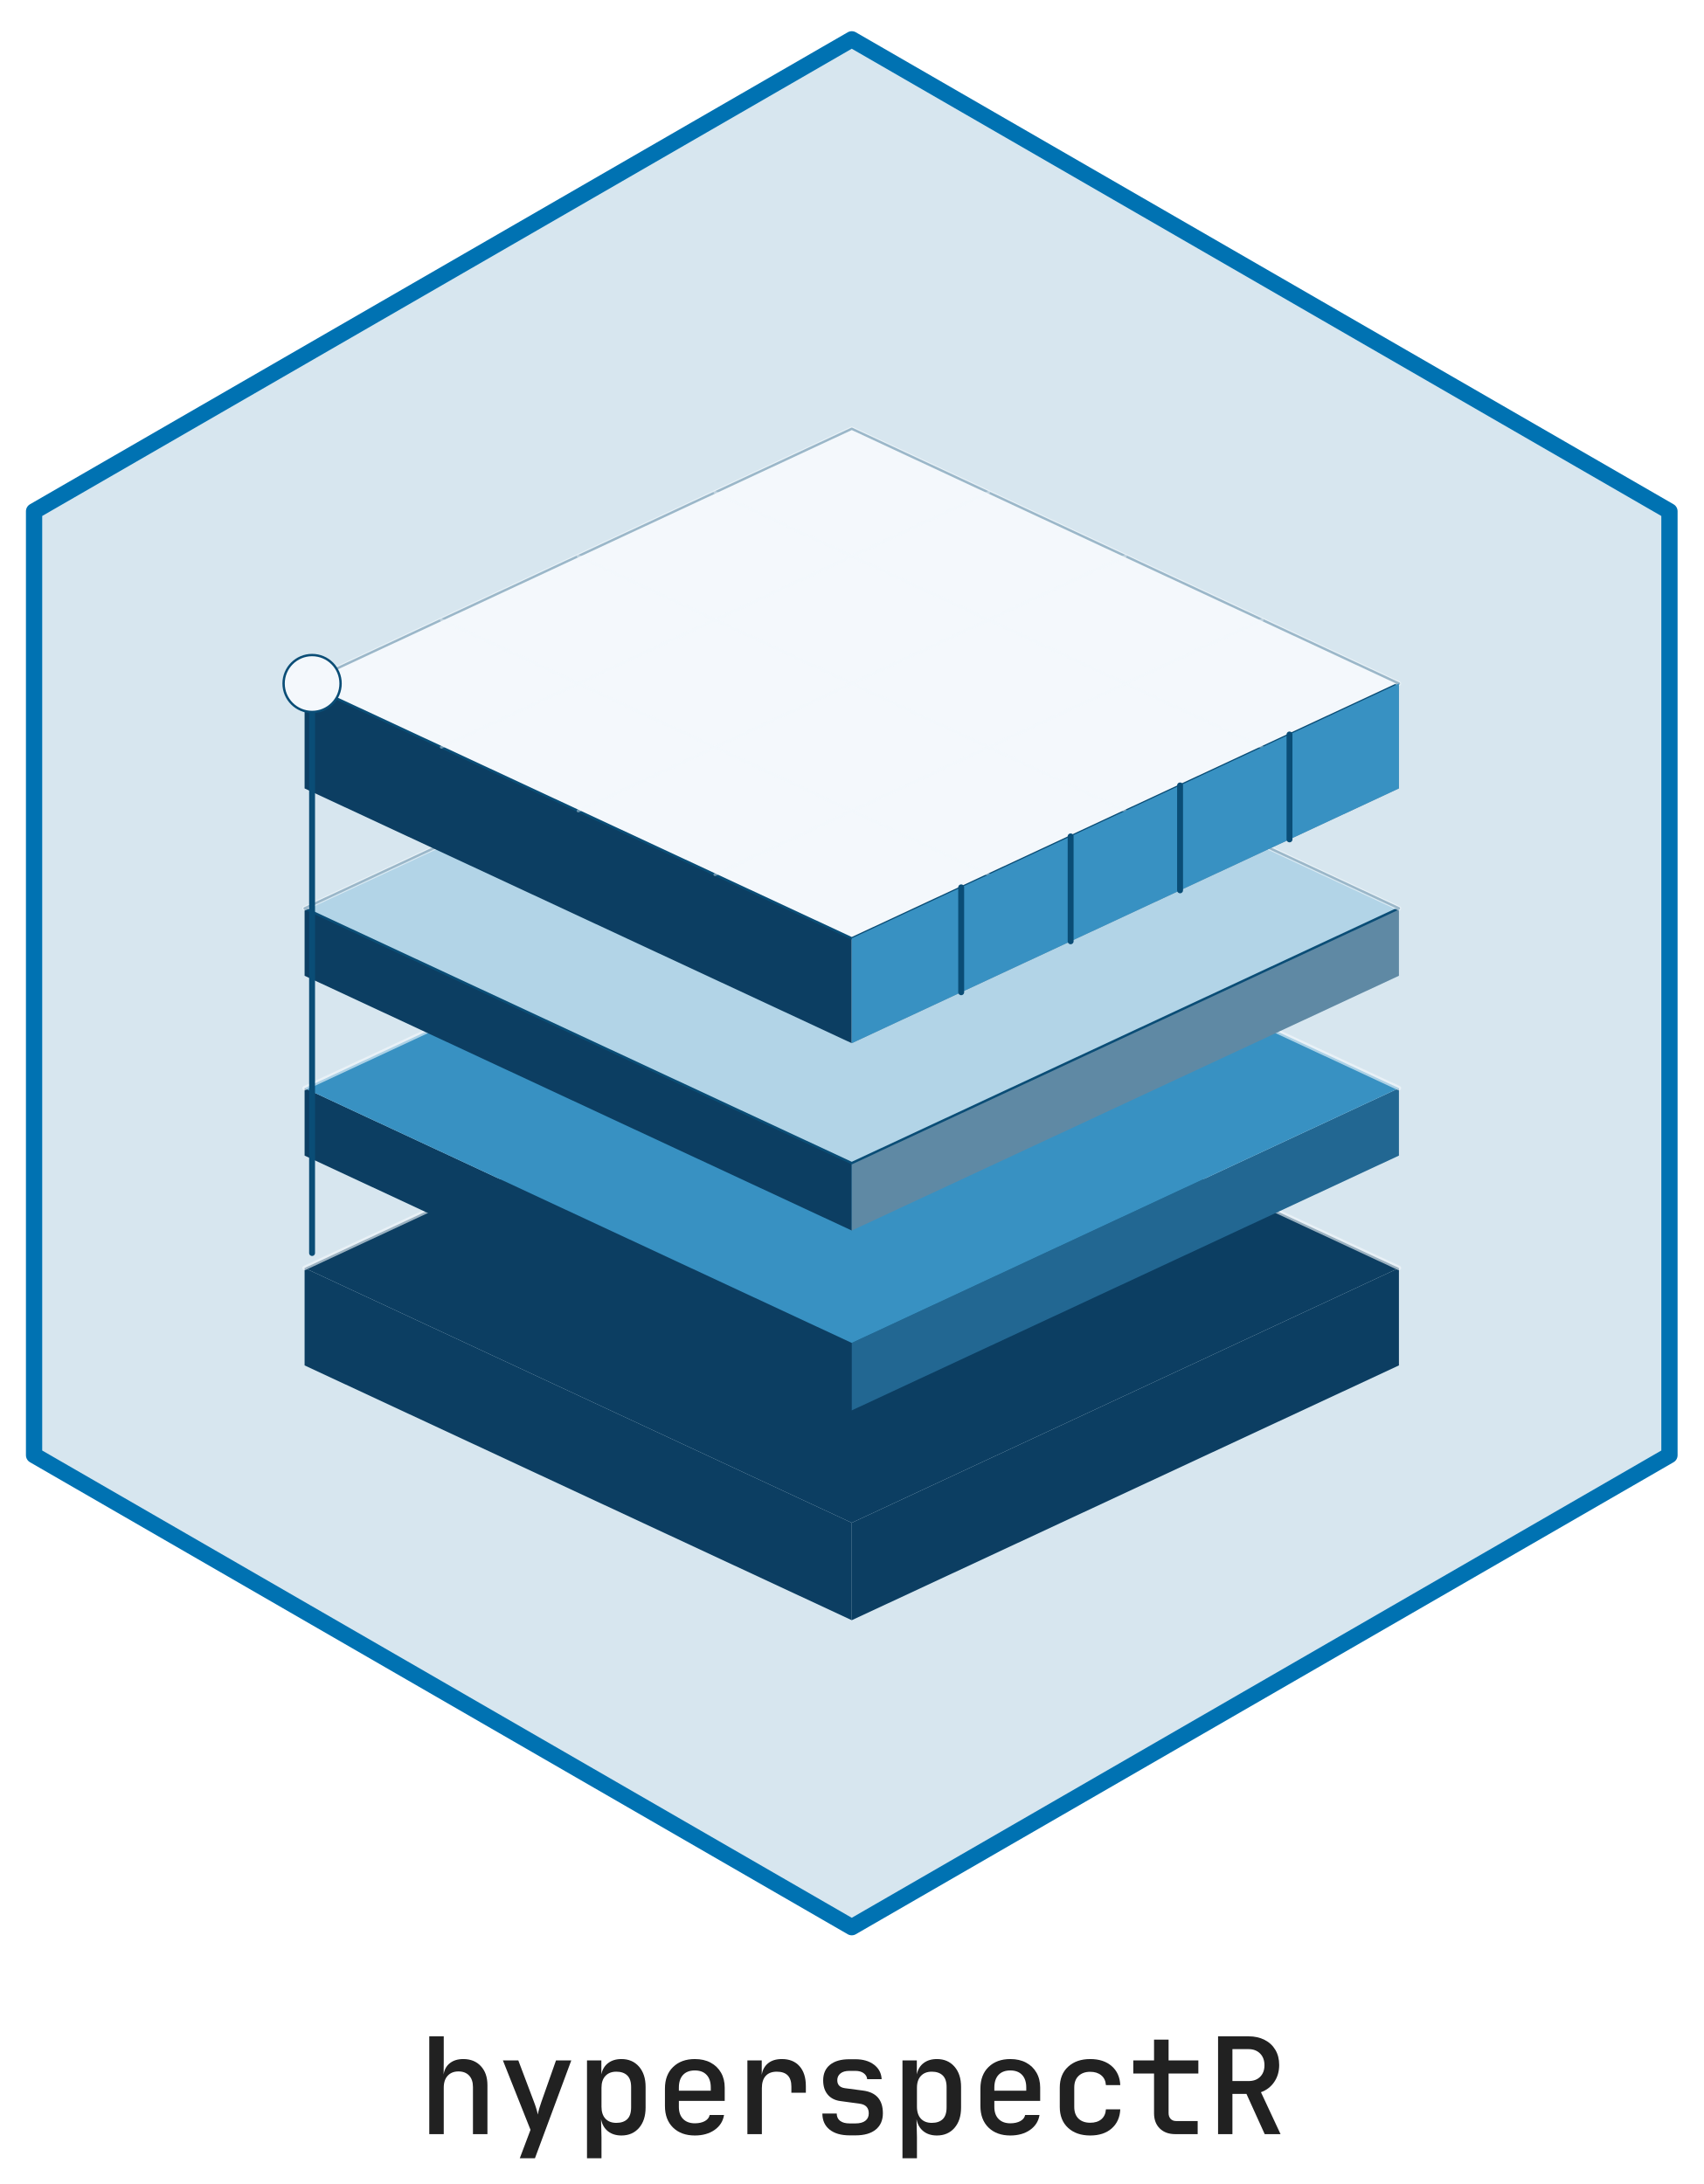
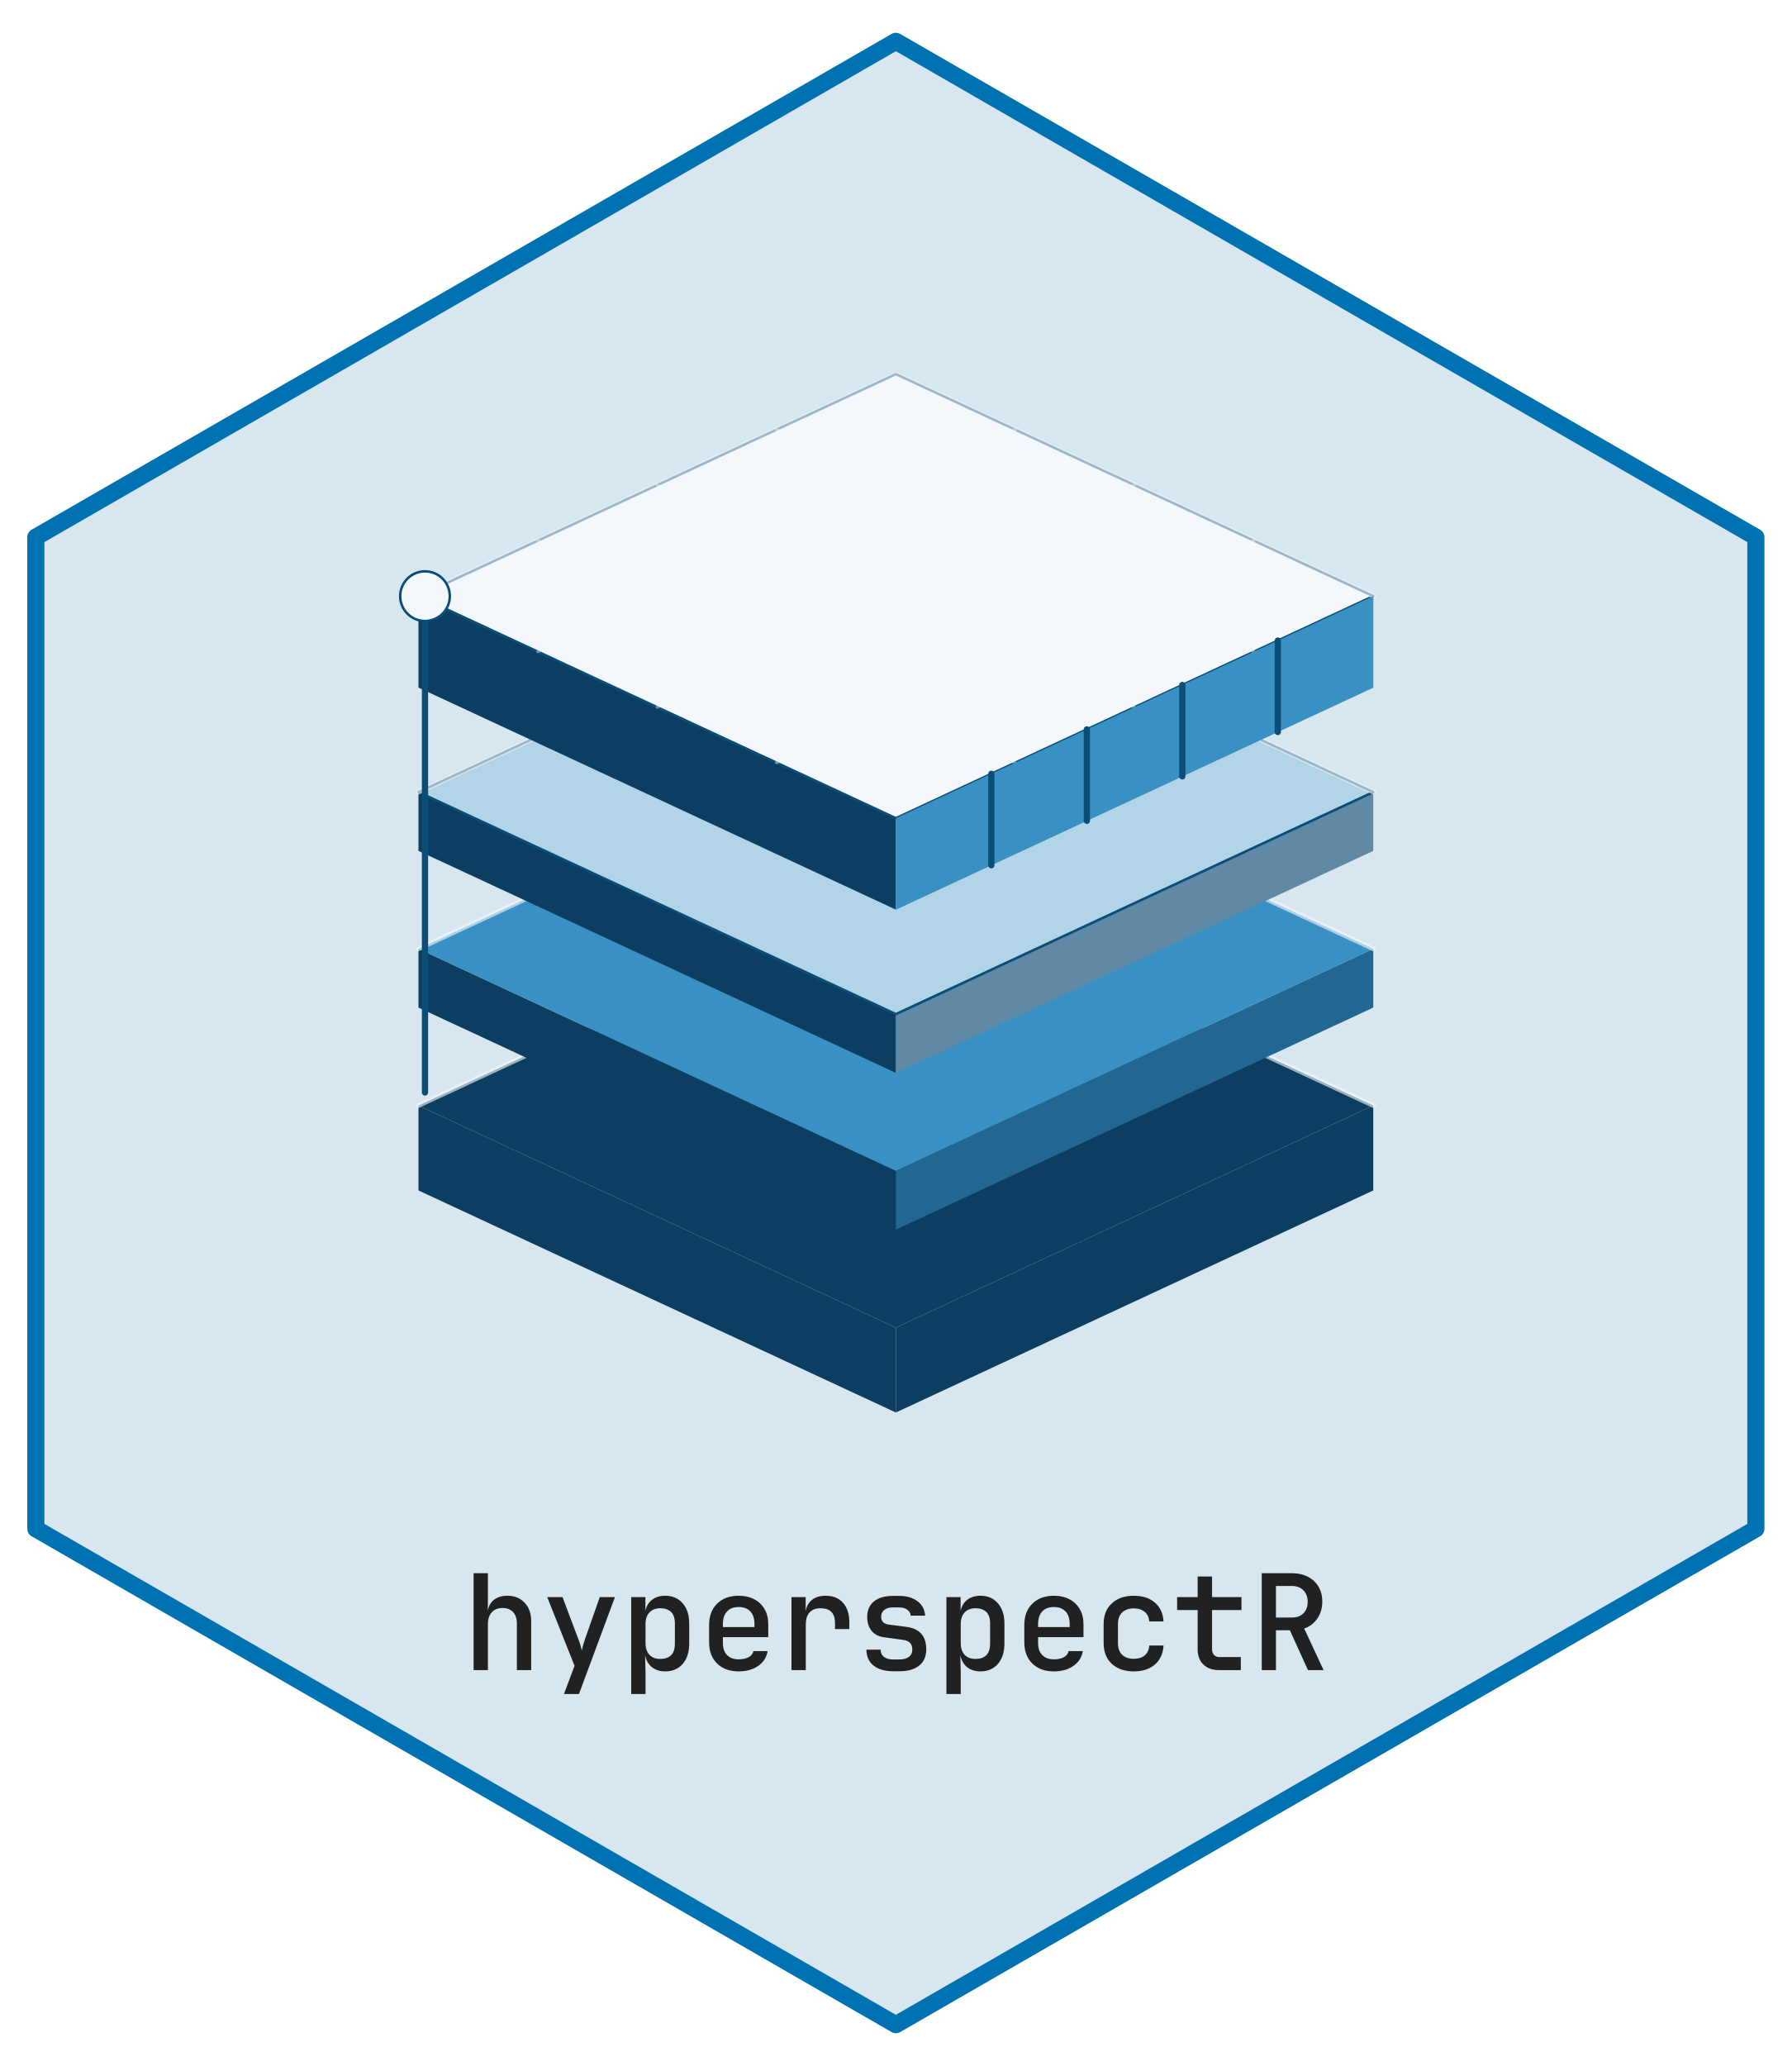
- <svg xmlns="http://www.w3.org/2000/svg" xmlns:xlink="http://www.w3.org/1999/xlink" width="432pt" height="554pt" viewBox="0 0 432 554">
+ <svg xmlns="http://www.w3.org/2000/svg" xmlns:xlink="http://www.w3.org/1999/xlink" width="432pt" height="498pt" viewBox="0 0 432 498">
  <defs>
    <g>
      <g id="glyph-0-0">
-         <path d="M 2.859 0 L 2.859 -24.812 L 6.531 -24.812 L 6.531 -18.703 L 6.5 -15.125 C 6.676 -16.352 7.203 -17.312 8.078 -18 C 8.953 -18.695 10.086 -19.047 11.484 -19.047 C 13.348 -19.047 14.832 -18.445 15.938 -17.25 C 17.051 -16.062 17.609 -14.457 17.609 -12.438 L 17.609 0 L 13.938 0 L 13.938 -11.938 C 13.938 -13.207 13.609 -14.188 12.953 -14.875 C 12.297 -15.562 11.398 -15.906 10.266 -15.906 C 9.109 -15.906 8.195 -15.539 7.531 -14.812 C 6.863 -14.094 6.531 -13.086 6.531 -11.797 L 6.531 0 Z M 2.859 0 " />
+         <path d="M 2.688 0 L 2.688 -23.359 L 6.141 -23.359 L 6.141 -17.594 L 6.109 -14.234 C 6.285 -15.391 6.781 -16.289 7.594 -16.938 C 8.414 -17.594 9.488 -17.922 10.812 -17.922 C 12.562 -17.922 13.957 -17.359 15 -16.234 C 16.051 -15.117 16.578 -13.613 16.578 -11.719 L 16.578 0 L 13.125 0 L 13.125 -11.234 C 13.125 -12.43 12.812 -13.352 12.188 -14 C 11.57 -14.645 10.727 -14.969 9.656 -14.969 C 8.57 -14.969 7.711 -14.625 7.078 -13.938 C 6.453 -13.258 6.141 -12.316 6.141 -11.109 L 6.141 0 Z M 2.688 0 " />
      </g>
      <g id="glyph-0-1">
-         <path d="M 5.812 6.125 L 8.531 -1.094 L 1.531 -18.703 L 5.438 -18.703 L 9.422 -8.156 C 9.617 -7.656 9.805 -7.109 9.984 -6.516 C 10.172 -5.93 10.301 -5.414 10.375 -4.969 C 10.457 -5.414 10.582 -5.93 10.75 -6.516 C 10.926 -7.109 11.102 -7.656 11.281 -8.156 L 15 -18.703 L 18.875 -18.703 L 9.656 6.125 Z M 5.812 6.125 " />
+         <path d="M 5.469 5.766 L 8.031 -1.031 L 1.438 -17.594 L 5.125 -17.594 L 8.859 -7.688 C 9.055 -7.207 9.238 -6.691 9.406 -6.141 C 9.57 -5.586 9.691 -5.098 9.766 -4.672 C 9.848 -5.098 9.969 -5.586 10.125 -6.141 C 10.289 -6.691 10.457 -7.207 10.625 -7.688 L 14.109 -17.594 L 17.766 -17.594 L 9.094 5.766 Z M 5.469 5.766 " />
      </g>
      <g id="glyph-0-2">
-         <path d="M 2.859 6.125 L 2.859 -18.703 L 6.5 -18.703 L 6.5 -15.156 C 6.75 -16.383 7.316 -17.336 8.203 -18.016 C 9.098 -18.703 10.227 -19.047 11.594 -19.047 C 13.445 -19.047 14.93 -18.406 16.047 -17.125 C 17.16 -15.844 17.719 -14.133 17.719 -12 L 17.719 -6.734 C 17.719 -4.578 17.16 -2.859 16.047 -1.578 C 14.93 -0.297 13.445 0.344 11.594 0.344 C 10.227 0.344 9.094 -0.008 8.188 -0.719 C 7.281 -1.438 6.703 -2.422 6.453 -3.672 L 6.422 -3.672 L 6.531 0.781 L 6.531 6.125 Z M 10.297 -2.859 C 11.473 -2.859 12.391 -3.164 13.047 -3.781 C 13.711 -4.406 14.047 -5.41 14.047 -6.797 L 14.047 -11.938 C 14.047 -13.289 13.711 -14.281 13.047 -14.906 C 12.391 -15.531 11.473 -15.844 10.297 -15.844 C 9.117 -15.844 8.195 -15.484 7.531 -14.766 C 6.863 -14.055 6.531 -13.055 6.531 -11.766 L 6.531 -6.969 C 6.531 -5.656 6.863 -4.641 7.531 -3.922 C 8.195 -3.211 9.117 -2.859 10.297 -2.859 Z M 10.297 -2.859 " />
+         <path d="M 2.688 5.766 L 2.688 -17.594 L 6.109 -17.594 L 6.109 -14.266 C 6.348 -15.422 6.883 -16.316 7.719 -16.953 C 8.562 -17.598 9.625 -17.922 10.906 -17.922 C 12.656 -17.922 14.051 -17.316 15.094 -16.109 C 16.145 -14.898 16.672 -13.297 16.672 -11.297 L 16.672 -6.344 C 16.672 -4.312 16.145 -2.691 15.094 -1.484 C 14.051 -0.285 12.656 0.312 10.906 0.312 C 9.625 0.312 8.555 -0.02 7.703 -0.688 C 6.859 -1.363 6.316 -2.285 6.078 -3.453 L 6.047 -3.453 L 6.141 0.734 L 6.141 5.766 Z M 9.703 -2.688 C 10.805 -2.688 11.664 -2.977 12.281 -3.562 C 12.906 -4.156 13.219 -5.102 13.219 -6.406 L 13.219 -11.234 C 13.219 -12.516 12.906 -13.445 12.281 -14.031 C 11.664 -14.613 10.805 -14.906 9.703 -14.906 C 8.586 -14.906 7.711 -14.566 7.078 -13.891 C 6.453 -13.223 6.141 -12.285 6.141 -11.078 L 6.141 -6.562 C 6.141 -5.32 6.453 -4.363 7.078 -3.688 C 7.711 -3.02 8.586 -2.688 9.703 -2.688 Z M 9.703 -2.688 " />
      </g>
      <g id="glyph-0-3">
-         <path d="M 10.203 0.344 C 7.91 0.344 6.07 -0.32 4.688 -1.656 C 3.312 -3 2.625 -4.828 2.625 -7.141 L 2.625 -11.562 C 2.625 -13.875 3.312 -15.695 4.688 -17.031 C 6.07 -18.375 7.91 -19.047 10.203 -19.047 C 11.742 -19.047 13.078 -18.742 14.203 -18.141 C 15.336 -17.535 16.219 -16.688 16.844 -15.594 C 17.469 -14.508 17.781 -13.242 17.781 -11.797 L 17.781 -8.438 L 6.156 -8.438 L 6.156 -6.906 C 6.156 -5.594 6.516 -4.57 7.234 -3.844 C 7.961 -3.113 8.953 -2.75 10.203 -2.75 C 11.223 -2.75 12.07 -2.938 12.75 -3.312 C 13.426 -3.688 13.832 -4.203 13.969 -4.859 L 17.609 -4.859 C 17.359 -3.273 16.555 -2.008 15.203 -1.062 C 13.859 -0.125 12.191 0.344 10.203 0.344 Z M 6.156 -11.797 L 6.156 -11.016 L 14.25 -11.016 L 14.25 -11.828 C 14.25 -13.211 13.895 -14.281 13.188 -15.031 C 12.488 -15.781 11.492 -16.156 10.203 -16.156 C 8.91 -16.156 7.91 -15.773 7.203 -15.016 C 6.504 -14.254 6.156 -13.18 6.156 -11.797 Z M 6.156 -11.797 " />
+         <path d="M 9.594 0.312 C 7.445 0.312 5.723 -0.312 4.422 -1.562 C 3.117 -2.82 2.469 -4.539 2.469 -6.719 L 2.469 -10.875 C 2.469 -13.051 3.117 -14.77 4.422 -16.031 C 5.723 -17.289 7.445 -17.922 9.594 -17.922 C 11.051 -17.922 12.312 -17.633 13.375 -17.062 C 14.438 -16.5 15.258 -15.707 15.844 -14.688 C 16.438 -13.664 16.734 -12.473 16.734 -11.109 L 16.734 -7.938 L 5.797 -7.938 L 5.797 -6.5 C 5.797 -5.258 6.133 -4.297 6.812 -3.609 C 7.5 -2.93 8.426 -2.594 9.594 -2.594 C 10.562 -2.594 11.363 -2.766 12 -3.109 C 12.633 -3.461 13.02 -3.953 13.156 -4.578 L 16.578 -4.578 C 16.336 -3.086 15.582 -1.898 14.312 -1.016 C 13.051 -0.129 11.477 0.312 9.594 0.312 Z M 5.797 -11.109 L 5.797 -10.375 L 13.406 -10.375 L 13.406 -11.141 C 13.406 -12.441 13.07 -13.441 12.406 -14.141 C 11.75 -14.848 10.812 -15.203 9.594 -15.203 C 8.383 -15.203 7.445 -14.844 6.781 -14.125 C 6.125 -13.414 5.797 -12.41 5.797 -11.109 Z M 5.797 -11.109 " />
      </g>
      <g id="glyph-0-4">
-         <path d="M 3.531 0 L 3.531 -18.703 L 7.172 -18.703 L 7.172 -15.031 C 7.359 -16.27 7.891 -17.25 8.766 -17.969 C 9.648 -18.688 10.82 -19.047 12.281 -19.047 C 14.195 -19.047 15.688 -18.441 16.75 -17.234 C 17.82 -16.035 18.359 -14.348 18.359 -12.172 L 18.359 -10.5 L 14.688 -10.5 L 14.688 -12.062 C 14.688 -14.582 13.453 -15.844 10.984 -15.844 C 9.754 -15.844 8.816 -15.484 8.172 -14.766 C 7.523 -14.055 7.203 -13.02 7.203 -11.656 L 7.203 0 Z M 3.531 0 " />
+         <path d="M 3.328 0 L 3.328 -17.594 L 6.75 -17.594 L 6.75 -14.141 C 6.926 -15.316 7.426 -16.238 8.25 -16.906 C 9.082 -17.582 10.18 -17.922 11.547 -17.922 C 13.359 -17.922 14.766 -17.352 15.766 -16.219 C 16.773 -15.094 17.281 -13.504 17.281 -11.453 L 17.281 -9.891 L 13.828 -9.891 L 13.828 -11.359 C 13.828 -13.723 12.664 -14.906 10.344 -14.906 C 9.188 -14.906 8.301 -14.566 7.688 -13.891 C 7.082 -13.223 6.781 -12.25 6.781 -10.969 L 6.781 0 Z M 3.328 0 " />
      </g>
      <g id="glyph-0-5">
-         <path d="M 9.453 0.312 C 7.297 0.312 5.602 -0.176 4.375 -1.156 C 3.156 -2.133 2.547 -3.492 2.547 -5.234 L 6.188 -5.234 C 6.188 -4.441 6.469 -3.82 7.031 -3.375 C 7.602 -2.938 8.41 -2.719 9.453 -2.719 L 10.953 -2.719 C 12.016 -2.719 12.836 -2.938 13.422 -3.375 C 14.016 -3.82 14.312 -4.453 14.312 -5.266 C 14.312 -6.691 13.551 -7.508 12.031 -7.719 L 7.109 -8.391 C 5.723 -8.578 4.648 -9.129 3.891 -10.047 C 3.129 -10.961 2.75 -12.16 2.75 -13.641 C 2.75 -15.336 3.328 -16.656 4.484 -17.594 C 5.641 -18.531 7.273 -19 9.391 -19 L 10.906 -19 C 12.863 -19 14.445 -18.535 15.656 -17.609 C 16.863 -16.68 17.504 -15.457 17.578 -13.938 L 13.906 -13.938 C 13.863 -14.551 13.57 -15.055 13.031 -15.453 C 12.5 -15.848 11.789 -16.047 10.906 -16.047 L 9.391 -16.047 C 8.41 -16.047 7.656 -15.828 7.125 -15.391 C 6.594 -14.961 6.328 -14.391 6.328 -13.672 C 6.328 -12.516 6.973 -11.844 8.266 -11.656 L 12.891 -11.047 C 16.223 -10.598 17.891 -8.68 17.891 -5.297 C 17.891 -3.516 17.285 -2.133 16.078 -1.156 C 14.879 -0.176 13.172 0.312 10.953 0.312 Z M 9.453 0.312 " />
+         <path d="M 8.891 0.281 C 6.867 0.281 5.281 -0.176 4.125 -1.094 C 2.977 -2.008 2.406 -3.285 2.406 -4.922 L 5.828 -4.922 C 5.828 -4.18 6.094 -3.602 6.625 -3.188 C 7.156 -2.77 7.91 -2.562 8.891 -2.562 L 10.297 -2.562 C 11.305 -2.562 12.086 -2.77 12.641 -3.188 C 13.191 -3.602 13.469 -4.191 13.469 -4.953 C 13.469 -6.297 12.754 -7.066 11.328 -7.266 L 6.688 -7.906 C 5.383 -8.07 4.375 -8.586 3.656 -9.453 C 2.945 -10.316 2.594 -11.441 2.594 -12.828 C 2.594 -14.43 3.133 -15.676 4.219 -16.562 C 5.312 -17.445 6.848 -17.891 8.828 -17.891 L 10.266 -17.891 C 12.109 -17.891 13.598 -17.453 14.734 -16.578 C 15.879 -15.703 16.484 -14.551 16.547 -13.125 L 13.094 -13.125 C 13.051 -13.695 12.773 -14.172 12.266 -14.547 C 11.766 -14.922 11.098 -15.109 10.266 -15.109 L 8.828 -15.109 C 7.91 -15.109 7.203 -14.906 6.703 -14.5 C 6.203 -14.094 5.953 -13.547 5.953 -12.859 C 5.953 -11.773 6.562 -11.145 7.781 -10.969 L 12.125 -10.406 C 15.258 -9.977 16.828 -8.172 16.828 -4.984 C 16.828 -3.305 16.258 -2.008 15.125 -1.094 C 14 -0.176 12.391 0.281 10.297 0.281 Z M 8.891 0.281 " />
      </g>
      <g id="glyph-0-6">
-         <path d="M 10.469 0.344 C 8.133 0.344 6.266 -0.301 4.859 -1.594 C 3.453 -2.883 2.75 -4.656 2.75 -6.906 L 2.75 -11.797 C 2.75 -14.035 3.453 -15.801 4.859 -17.094 C 6.266 -18.395 8.133 -19.047 10.469 -19.047 C 12.738 -19.047 14.551 -18.453 15.906 -17.266 C 17.27 -16.086 18 -14.477 18.094 -12.438 L 14.453 -12.438 C 14.379 -13.508 13.984 -14.336 13.266 -14.922 C 12.555 -15.516 11.625 -15.812 10.469 -15.812 C 9.227 -15.812 8.242 -15.461 7.516 -14.766 C 6.785 -14.078 6.422 -13.098 6.422 -11.828 L 6.422 -6.906 C 6.422 -5.613 6.785 -4.617 7.516 -3.922 C 8.242 -3.234 9.227 -2.891 10.469 -2.891 C 11.645 -2.891 12.582 -3.18 13.281 -3.766 C 13.988 -4.359 14.379 -5.203 14.453 -6.297 L 18.094 -6.297 C 18 -4.254 17.27 -2.633 15.906 -1.438 C 14.551 -0.25 12.738 0.344 10.469 0.344 Z M 10.469 0.344 " />
+         <path d="M 9.859 0.312 C 7.66 0.312 5.898 -0.289 4.578 -1.5 C 3.254 -2.719 2.594 -4.383 2.594 -6.5 L 2.594 -11.109 C 2.594 -13.211 3.254 -14.875 4.578 -16.094 C 5.898 -17.312 7.66 -17.922 9.859 -17.922 C 11.992 -17.922 13.695 -17.363 14.969 -16.25 C 16.25 -15.145 16.938 -13.633 17.031 -11.719 L 13.594 -11.719 C 13.531 -12.719 13.16 -13.492 12.484 -14.047 C 11.816 -14.598 10.941 -14.875 9.859 -14.875 C 8.68 -14.875 7.75 -14.547 7.062 -13.891 C 6.383 -13.242 6.047 -12.328 6.047 -11.141 L 6.047 -6.5 C 6.047 -5.281 6.383 -4.344 7.062 -3.688 C 7.75 -3.039 8.68 -2.719 9.859 -2.719 C 10.961 -2.719 11.844 -2.992 12.5 -3.547 C 13.164 -4.109 13.531 -4.898 13.594 -5.922 L 17.031 -5.922 C 16.938 -4.004 16.25 -2.484 14.969 -1.359 C 13.695 -0.242 11.992 0.312 9.859 0.312 Z M 9.859 0.312 " />
      </g>
      <g id="glyph-0-7">
-         <path d="M 12.062 0 C 10.414 0 9.102 -0.473 8.125 -1.422 C 7.145 -2.379 6.656 -3.672 6.656 -5.297 L 6.656 -15.375 L 1.391 -15.375 L 1.391 -18.703 L 6.656 -18.703 L 6.656 -23.969 L 10.344 -23.969 L 10.344 -18.703 L 17.891 -18.703 L 17.891 -15.375 L 10.344 -15.375 L 10.344 -5.344 C 10.344 -4.75 10.508 -4.266 10.844 -3.891 C 11.188 -3.516 11.648 -3.328 12.234 -3.328 L 17.719 -3.328 L 17.719 0 Z M 12.062 0 " />
+         <path d="M 11.359 0 C 9.805 0 8.566 -0.445 7.641 -1.344 C 6.723 -2.238 6.266 -3.453 6.266 -4.984 L 6.266 -14.469 L 1.312 -14.469 L 1.312 -17.594 L 6.266 -17.594 L 6.266 -22.562 L 9.734 -22.562 L 9.734 -17.594 L 16.828 -17.594 L 16.828 -14.469 L 9.734 -14.469 L 9.734 -5.031 C 9.734 -4.469 9.891 -4.008 10.203 -3.656 C 10.523 -3.312 10.961 -3.141 11.516 -3.141 L 16.672 -3.141 L 16.672 0 Z M 11.359 0 " />
      </g>
      <g id="glyph-0-8">
-         <path d="M 2.891 0 L 2.891 -24.812 L 10.641 -24.812 C 12.18 -24.812 13.535 -24.508 14.703 -23.906 C 15.867 -23.312 16.773 -22.469 17.422 -21.375 C 18.066 -20.289 18.391 -19.016 18.391 -17.547 C 18.391 -15.891 17.969 -14.445 17.125 -13.219 C 16.289 -12 15.172 -11.141 13.766 -10.641 L 18.734 0 L 14.719 0 L 10.094 -10.203 L 6.531 -10.203 L 6.531 0 Z M 6.531 -13.469 L 10.641 -13.469 C 11.867 -13.469 12.844 -13.828 13.562 -14.547 C 14.289 -15.273 14.656 -16.25 14.656 -17.469 C 14.656 -18.719 14.285 -19.711 13.547 -20.453 C 12.805 -21.191 11.836 -21.562 10.641 -21.562 L 6.531 -21.562 Z M 6.531 -13.469 " />
+         <path d="M 2.719 0 L 2.719 -23.359 L 10.016 -23.359 C 11.461 -23.359 12.734 -23.07 13.828 -22.5 C 14.93 -21.938 15.785 -21.145 16.391 -20.125 C 17.004 -19.102 17.312 -17.898 17.312 -16.516 C 17.312 -14.953 16.914 -13.594 16.125 -12.438 C 15.332 -11.289 14.273 -10.484 12.953 -10.016 L 17.625 0 L 13.859 0 L 9.5 -9.594 L 6.141 -9.594 L 6.141 0 Z M 6.141 -12.672 L 10.016 -12.672 C 11.172 -12.672 12.086 -13.008 12.766 -13.688 C 13.453 -14.375 13.797 -15.297 13.797 -16.453 C 13.797 -17.617 13.445 -18.547 12.75 -19.234 C 12.062 -19.93 11.148 -20.281 10.016 -20.281 L 6.141 -20.281 Z M 6.141 -12.672 " />
      </g>
    </g>
  </defs>
-   <path fill-rule="nonzero" fill="rgb(84.314%, 90.196%, 93.725%)" fill-opacity="1" stroke-width="4.125" stroke-linecap="round" stroke-linejoin="round" stroke="rgb(0%, 44.706%, 69.804%)" stroke-opacity="1" stroke-miterlimit="10" d="M 216 9.977 L 423.359 129.695 L 423.359 369.133 L 216 488.855 L 8.641 369.133 L 8.641 129.695 Z M 216 9.977 " />
-   <path fill-rule="nonzero" fill="rgb(4.706%, 24.314%, 38.431%)" fill-opacity="1" d="M 77.242 321.645 L 216 386.273 L 216 410.984 L 77.242 346.355 Z M 77.242 321.645 " />
-   <path fill-rule="nonzero" fill="rgb(4.706%, 24.314%, 38.431%)" fill-opacity="1" d="M 216 386.273 L 354.758 321.645 L 354.758 346.355 L 216 410.984 Z M 216 386.273 " />
-   <path fill-rule="nonzero" fill="rgb(4.706%, 24.314%, 38.431%)" fill-opacity="1" d="M 77.242 321.645 L 216 257.02 L 354.758 321.645 L 216 386.273 Z M 77.242 321.645 " />
-   <path fill="none" stroke-width="1.125" stroke-linecap="round" stroke-linejoin="round" stroke="rgb(95.686%, 97.255%, 98.824%)" stroke-opacity="0.62" stroke-miterlimit="10" d="M 77.242 321.645 L 216 257.02 L 354.758 321.645 " />
-   <path fill-rule="nonzero" fill="rgb(4.706%, 24.314%, 38.431%)" fill-opacity="1" d="M 77.242 276.027 L 216 340.652 L 216 357.762 L 77.242 293.133 Z M 77.242 276.027 " />
-   <path fill-rule="nonzero" fill="rgb(13.333%, 40.392%, 57.255%)" fill-opacity="1" d="M 216 340.652 L 354.758 276.027 L 354.758 293.133 L 216 357.762 Z M 216 340.652 " />
-   <path fill-rule="nonzero" fill="rgb(21.961%, 56.863%, 76.078%)" fill-opacity="1" d="M 77.242 276.027 L 216 211.398 L 354.758 276.027 L 216 340.652 Z M 77.242 276.027 " />
-   <path fill="none" stroke-width="1.125" stroke-linecap="round" stroke-linejoin="round" stroke="rgb(95.686%, 97.255%, 98.824%)" stroke-opacity="0.62" stroke-miterlimit="10" d="M 77.242 276.027 L 216 211.398 L 354.758 276.027 " />
-   <path fill-rule="nonzero" fill="rgb(4.706%, 24.314%, 38.431%)" fill-opacity="1" d="M 77.242 230.406 L 216 295.035 L 216 312.141 L 77.242 247.516 Z M 77.242 230.406 " />
-   <path fill-rule="nonzero" fill="rgb(37.255%, 53.725%, 64.314%)" fill-opacity="1" d="M 216 295.035 L 354.758 230.406 L 354.758 247.516 L 216 312.141 Z M 216 295.035 " />
-   <path fill-rule="nonzero" fill="rgb(69.804%, 83.137%, 90.588%)" fill-opacity="1" stroke-width="0.6" stroke-linecap="round" stroke-linejoin="round" stroke="rgb(3.922%, 30.196%, 46.275%)" stroke-opacity="1" stroke-miterlimit="10" d="M 77.242 230.406 L 216 165.781 L 354.758 230.406 L 216 295.035 Z M 77.242 230.406 " />
-   <path fill="none" stroke-width="1.125" stroke-linecap="round" stroke-linejoin="round" stroke="rgb(95.686%, 97.255%, 98.824%)" stroke-opacity="0.62" stroke-miterlimit="10" d="M 77.242 230.406 L 216 165.781 L 354.758 230.406 " />
-   <path fill-rule="nonzero" fill="rgb(4.706%, 24.314%, 38.431%)" fill-opacity="1" d="M 77.242 173.383 L 216 238.012 L 216 264.621 L 77.242 199.996 Z M 77.242 173.383 " />
-   <path fill-rule="nonzero" fill="rgb(50.196%, 60.784%, 68.627%)" fill-opacity="1" d="M 216 238.012 L 354.758 173.383 L 354.758 199.996 L 216 264.621 Z M 216 238.012 " />
-   <path fill-rule="nonzero" fill="rgb(95.686%, 97.255%, 98.824%)" fill-opacity="1" stroke-width="0.6" stroke-linecap="round" stroke-linejoin="round" stroke="rgb(3.922%, 30.196%, 46.275%)" stroke-opacity="1" stroke-miterlimit="10" d="M 77.242 173.383 L 216 108.758 L 354.758 173.383 L 216 238.012 Z M 77.242 173.383 " />
-   <path fill="none" stroke-width="0.75" stroke-linecap="round" stroke-linejoin="round" stroke="rgb(95.686%, 97.255%, 98.824%)" stroke-opacity="0.4" stroke-miterlimit="10" d="M 111.93 157.227 L 250.691 221.855 " />
-   <path fill="none" stroke-width="0.75" stroke-linecap="round" stroke-linejoin="round" stroke="rgb(95.686%, 97.255%, 98.824%)" stroke-opacity="0.4" stroke-miterlimit="10" d="M 181.309 221.855 L 320.07 157.227 " />
-   <path fill="none" stroke-width="0.75" stroke-linecap="round" stroke-linejoin="round" stroke="rgb(95.686%, 97.255%, 98.824%)" stroke-opacity="0.4" stroke-miterlimit="10" d="M 146.621 141.07 L 285.379 205.695 " />
-   <path fill="none" stroke-width="0.75" stroke-linecap="round" stroke-linejoin="round" stroke="rgb(95.686%, 97.255%, 98.824%)" stroke-opacity="0.4" stroke-miterlimit="10" d="M 146.621 205.695 L 285.379 141.07 " />
-   <path fill="none" stroke-width="0.75" stroke-linecap="round" stroke-linejoin="round" stroke="rgb(95.686%, 97.255%, 98.824%)" stroke-opacity="0.4" stroke-miterlimit="10" d="M 181.309 124.914 L 320.07 189.539 " />
-   <path fill="none" stroke-width="0.75" stroke-linecap="round" stroke-linejoin="round" stroke="rgb(95.686%, 97.255%, 98.824%)" stroke-opacity="0.4" stroke-miterlimit="10" d="M 111.93 189.539 L 250.691 124.914 " />
-   <path fill="none" stroke-width="1.125" stroke-linecap="round" stroke-linejoin="round" stroke="rgb(95.686%, 97.255%, 98.824%)" stroke-opacity="0.62" stroke-miterlimit="10" d="M 77.242 173.383 L 216 108.758 L 354.758 173.383 " />
-   <path fill-rule="nonzero" fill="rgb(21.961%, 56.863%, 76.078%)" fill-opacity="1" d="M 216 238.012 L 354.758 173.383 L 354.758 199.996 L 216 264.621 Z M 216 238.012 " />
-   <path fill="none" stroke-width="1.5" stroke-linecap="round" stroke-linejoin="round" stroke="rgb(3.922%, 30.196%, 46.275%)" stroke-opacity="1" stroke-miterlimit="10" d="M 243.75 225.086 L 243.75 251.695 " />
-   <path fill="none" stroke-width="1.5" stroke-linecap="round" stroke-linejoin="round" stroke="rgb(3.922%, 30.196%, 46.275%)" stroke-opacity="1" stroke-miterlimit="10" d="M 271.504 212.16 L 271.504 238.77 " />
-   <path fill="none" stroke-width="1.5" stroke-linecap="round" stroke-linejoin="round" stroke="rgb(3.922%, 30.196%, 46.275%)" stroke-opacity="1" stroke-miterlimit="10" d="M 299.254 199.234 L 299.254 225.844 " />
-   <path fill="none" stroke-width="1.5" stroke-linecap="round" stroke-linejoin="round" stroke="rgb(3.922%, 30.196%, 46.275%)" stroke-opacity="1" stroke-miterlimit="10" d="M 327.008 186.309 L 327.008 212.922 " />
-   <path fill="none" stroke-width="1.5" stroke-linecap="round" stroke-linejoin="round" stroke="rgb(3.922%, 30.196%, 46.275%)" stroke-opacity="1" stroke-miterlimit="10" d="M 79.141 317.844 L 79.141 173.383 " />
-   <path fill-rule="nonzero" fill="rgb(95.686%, 97.255%, 98.824%)" fill-opacity="1" stroke-width="0.6" stroke-linecap="round" stroke-linejoin="round" stroke="rgb(3.922%, 30.196%, 46.275%)" stroke-opacity="1" stroke-miterlimit="10" d="M 86.367 173.383 C 86.367 177.371 83.133 180.605 79.141 180.605 C 75.152 180.605 71.918 177.371 71.918 173.383 C 71.918 169.395 75.152 166.16 79.141 166.16 C 83.133 166.16 86.367 169.395 86.367 173.383 " />
+   <path fill-rule="nonzero" fill="rgb(84.314%, 90.196%, 93.725%)" fill-opacity="1" stroke-width="4.125" stroke-linecap="round" stroke-linejoin="round" stroke="rgb(0%, 44.706%, 69.804%)" stroke-opacity="1" stroke-miterlimit="10" d="M 216 9.961 L 423.359 129.48 L 423.359 368.52 L 216 488.039 L 8.641 368.52 L 8.641 129.48 Z M 216 9.961 " />
+   <path fill-rule="nonzero" fill="rgb(4.706%, 24.314%, 38.431%)" fill-opacity="1" d="M 100.895 266.488 L 216 320.012 L 216 340.477 L 100.895 286.953 Z M 100.895 266.488 " />
+   <path fill-rule="nonzero" fill="rgb(4.706%, 24.314%, 38.431%)" fill-opacity="1" d="M 216 320.012 L 331.105 266.488 L 331.105 286.953 L 216 340.477 Z M 216 320.012 " />
+   <path fill-rule="nonzero" fill="rgb(4.706%, 24.314%, 38.431%)" fill-opacity="1" d="M 100.895 266.488 L 216 212.965 L 331.105 266.488 L 216 320.012 Z M 100.895 266.488 " />
+   <path fill="none" stroke-width="1.125" stroke-linecap="round" stroke-linejoin="round" stroke="rgb(95.686%, 97.255%, 98.824%)" stroke-opacity="0.62" stroke-miterlimit="10" d="M 100.895 266.488 L 216 212.965 L 331.105 266.488 " />
+   <path fill-rule="nonzero" fill="rgb(4.706%, 24.314%, 38.431%)" fill-opacity="1" d="M 100.895 228.707 L 216 282.23 L 216 296.398 L 100.895 242.875 Z M 100.895 228.707 " />
+   <path fill-rule="nonzero" fill="rgb(13.333%, 40.392%, 57.255%)" fill-opacity="1" d="M 216 282.23 L 331.105 228.707 L 331.105 242.875 L 216 296.398 Z M 216 282.23 " />
+   <path fill-rule="nonzero" fill="rgb(21.961%, 56.863%, 76.078%)" fill-opacity="1" d="M 100.895 228.707 L 216 175.188 L 331.105 228.707 L 216 282.23 Z M 100.895 228.707 " />
+   <path fill="none" stroke-width="1.125" stroke-linecap="round" stroke-linejoin="round" stroke="rgb(95.686%, 97.255%, 98.824%)" stroke-opacity="0.62" stroke-miterlimit="10" d="M 100.895 228.707 L 216 175.188 L 331.105 228.707 " />
+   <path fill-rule="nonzero" fill="rgb(4.706%, 24.314%, 38.431%)" fill-opacity="1" d="M 100.895 190.93 L 216 244.449 L 216 258.617 L 100.895 205.098 Z M 100.895 190.93 " />
+   <path fill-rule="nonzero" fill="rgb(37.255%, 53.725%, 64.314%)" fill-opacity="1" d="M 216 244.449 L 331.105 190.93 L 331.105 205.098 L 216 258.617 Z M 216 244.449 " />
+   <path fill-rule="nonzero" fill="rgb(69.804%, 83.137%, 90.588%)" fill-opacity="1" stroke-width="0.6" stroke-linecap="round" stroke-linejoin="round" stroke="rgb(3.922%, 30.196%, 46.275%)" stroke-opacity="1" stroke-miterlimit="10" d="M 100.895 190.93 L 216 137.406 L 331.105 190.93 L 216 244.449 Z M 100.895 190.93 " />
+   <path fill="none" stroke-width="1.125" stroke-linecap="round" stroke-linejoin="round" stroke="rgb(95.686%, 97.255%, 98.824%)" stroke-opacity="0.62" stroke-miterlimit="10" d="M 100.895 190.93 L 216 137.406 L 331.105 190.93 " />
+   <path fill-rule="nonzero" fill="rgb(4.706%, 24.314%, 38.431%)" fill-opacity="1" d="M 100.895 143.703 L 216 197.227 L 216 219.262 L 100.895 165.742 Z M 100.895 143.703 " />
+   <path fill-rule="nonzero" fill="rgb(50.196%, 60.784%, 68.627%)" fill-opacity="1" d="M 216 197.227 L 331.105 143.703 L 331.105 165.742 L 216 219.262 Z M 216 197.227 " />
+   <path fill-rule="nonzero" fill="rgb(95.686%, 97.255%, 98.824%)" fill-opacity="1" stroke-width="0.6" stroke-linecap="round" stroke-linejoin="round" stroke="rgb(3.922%, 30.196%, 46.275%)" stroke-opacity="1" stroke-miterlimit="10" d="M 100.895 143.703 L 216 90.18 L 331.105 143.703 L 216 197.227 Z M 100.895 143.703 " />
+   <path fill="none" stroke-width="0.75" stroke-linecap="round" stroke-linejoin="round" stroke="rgb(95.686%, 97.255%, 98.824%)" stroke-opacity="0.4" stroke-miterlimit="10" d="M 129.672 130.324 L 244.777 183.844 " />
+   <path fill="none" stroke-width="0.75" stroke-linecap="round" stroke-linejoin="round" stroke="rgb(95.686%, 97.255%, 98.824%)" stroke-opacity="0.4" stroke-miterlimit="10" d="M 187.223 183.844 L 302.328 130.324 " />
+   <path fill="none" stroke-width="0.75" stroke-linecap="round" stroke-linejoin="round" stroke="rgb(95.686%, 97.255%, 98.824%)" stroke-opacity="0.4" stroke-miterlimit="10" d="M 158.445 116.941 L 273.555 170.465 " />
+   <path fill="none" stroke-width="0.75" stroke-linecap="round" stroke-linejoin="round" stroke="rgb(95.686%, 97.255%, 98.824%)" stroke-opacity="0.4" stroke-miterlimit="10" d="M 158.445 170.465 L 273.555 116.941 " />
+   <path fill="none" stroke-width="0.75" stroke-linecap="round" stroke-linejoin="round" stroke="rgb(95.686%, 97.255%, 98.824%)" stroke-opacity="0.4" stroke-miterlimit="10" d="M 187.223 103.562 L 302.328 157.082 " />
+   <path fill="none" stroke-width="0.75" stroke-linecap="round" stroke-linejoin="round" stroke="rgb(95.686%, 97.255%, 98.824%)" stroke-opacity="0.4" stroke-miterlimit="10" d="M 129.672 157.082 L 244.777 103.562 " />
+   <path fill="none" stroke-width="1.125" stroke-linecap="round" stroke-linejoin="round" stroke="rgb(95.686%, 97.255%, 98.824%)" stroke-opacity="0.62" stroke-miterlimit="10" d="M 100.895 143.703 L 216 90.18 L 331.105 143.703 " />
+   <path fill-rule="nonzero" fill="rgb(21.961%, 56.863%, 76.078%)" fill-opacity="1" d="M 216 197.227 L 331.105 143.703 L 331.105 165.742 L 216 219.262 Z M 216 197.227 " />
+   <path fill="none" stroke-width="1.5" stroke-linecap="round" stroke-linejoin="round" stroke="rgb(3.922%, 30.196%, 46.275%)" stroke-opacity="1" stroke-miterlimit="10" d="M 239.02 186.52 L 239.02 208.559 " />
+   <path fill="none" stroke-width="1.5" stroke-linecap="round" stroke-linejoin="round" stroke="rgb(3.922%, 30.196%, 46.275%)" stroke-opacity="1" stroke-miterlimit="10" d="M 262.043 175.816 L 262.043 197.855 " />
+   <path fill="none" stroke-width="1.5" stroke-linecap="round" stroke-linejoin="round" stroke="rgb(3.922%, 30.196%, 46.275%)" stroke-opacity="1" stroke-miterlimit="10" d="M 285.062 165.113 L 285.062 187.148 " />
+   <path fill="none" stroke-width="1.5" stroke-linecap="round" stroke-linejoin="round" stroke="rgb(3.922%, 30.196%, 46.275%)" stroke-opacity="1" stroke-miterlimit="10" d="M 308.086 154.406 L 308.086 176.445 " />
+   <path fill="none" stroke-width="1.5" stroke-linecap="round" stroke-linejoin="round" stroke="rgb(3.922%, 30.196%, 46.275%)" stroke-opacity="1" stroke-miterlimit="10" d="M 102.469 263.34 L 102.469 143.703 " />
+   <path fill-rule="nonzero" fill="rgb(95.686%, 97.255%, 98.824%)" fill-opacity="1" stroke-width="0.6" stroke-linecap="round" stroke-linejoin="round" stroke="rgb(3.922%, 30.196%, 46.275%)" stroke-opacity="1" stroke-miterlimit="10" d="M 108.453 143.703 C 108.453 147.008 105.773 149.684 102.469 149.684 C 99.168 149.684 96.488 147.008 96.488 143.703 C 96.488 140.398 99.168 137.723 102.469 137.723 C 105.773 137.723 108.453 140.398 108.453 143.703 " />
  <g fill="rgb(12.941%, 12.941%, 12.941%)" fill-opacity="1">
-     <use xlink:href="#glyph-0-0" x="106" y="541.352" />
-     <use xlink:href="#glyph-0-1" x="126" y="541.352" />
-     <use xlink:href="#glyph-0-2" x="146" y="541.352" />
-     <use xlink:href="#glyph-0-3" x="166" y="541.352" />
-     <use xlink:href="#glyph-0-4" x="186" y="541.352" />
-     <use xlink:href="#glyph-0-5" x="206" y="541.352" />
-     <use xlink:href="#glyph-0-2" x="226" y="541.352" />
-     <use xlink:href="#glyph-0-3" x="246" y="541.352" />
-     <use xlink:href="#glyph-0-6" x="266" y="541.352" />
-     <use xlink:href="#glyph-0-7" x="286" y="541.352" />
-     <use xlink:href="#glyph-0-8" x="306" y="541.352" />
+     <use xlink:href="#glyph-0-0" x="111.5" y="402.569" />
+     <use xlink:href="#glyph-0-1" x="130.5" y="402.569" />
+     <use xlink:href="#glyph-0-2" x="149.5" y="402.569" />
+     <use xlink:href="#glyph-0-3" x="168.5" y="402.569" />
+     <use xlink:href="#glyph-0-4" x="187.5" y="402.569" />
+     <use xlink:href="#glyph-0-5" x="206.5" y="402.569" />
+     <use xlink:href="#glyph-0-2" x="225.5" y="402.569" />
+     <use xlink:href="#glyph-0-3" x="244.5" y="402.569" />
+     <use xlink:href="#glyph-0-6" x="263.5" y="402.569" />
+     <use xlink:href="#glyph-0-7" x="282.5" y="402.569" />
+     <use xlink:href="#glyph-0-8" x="301.5" y="402.569" />
  </g>
</svg>
